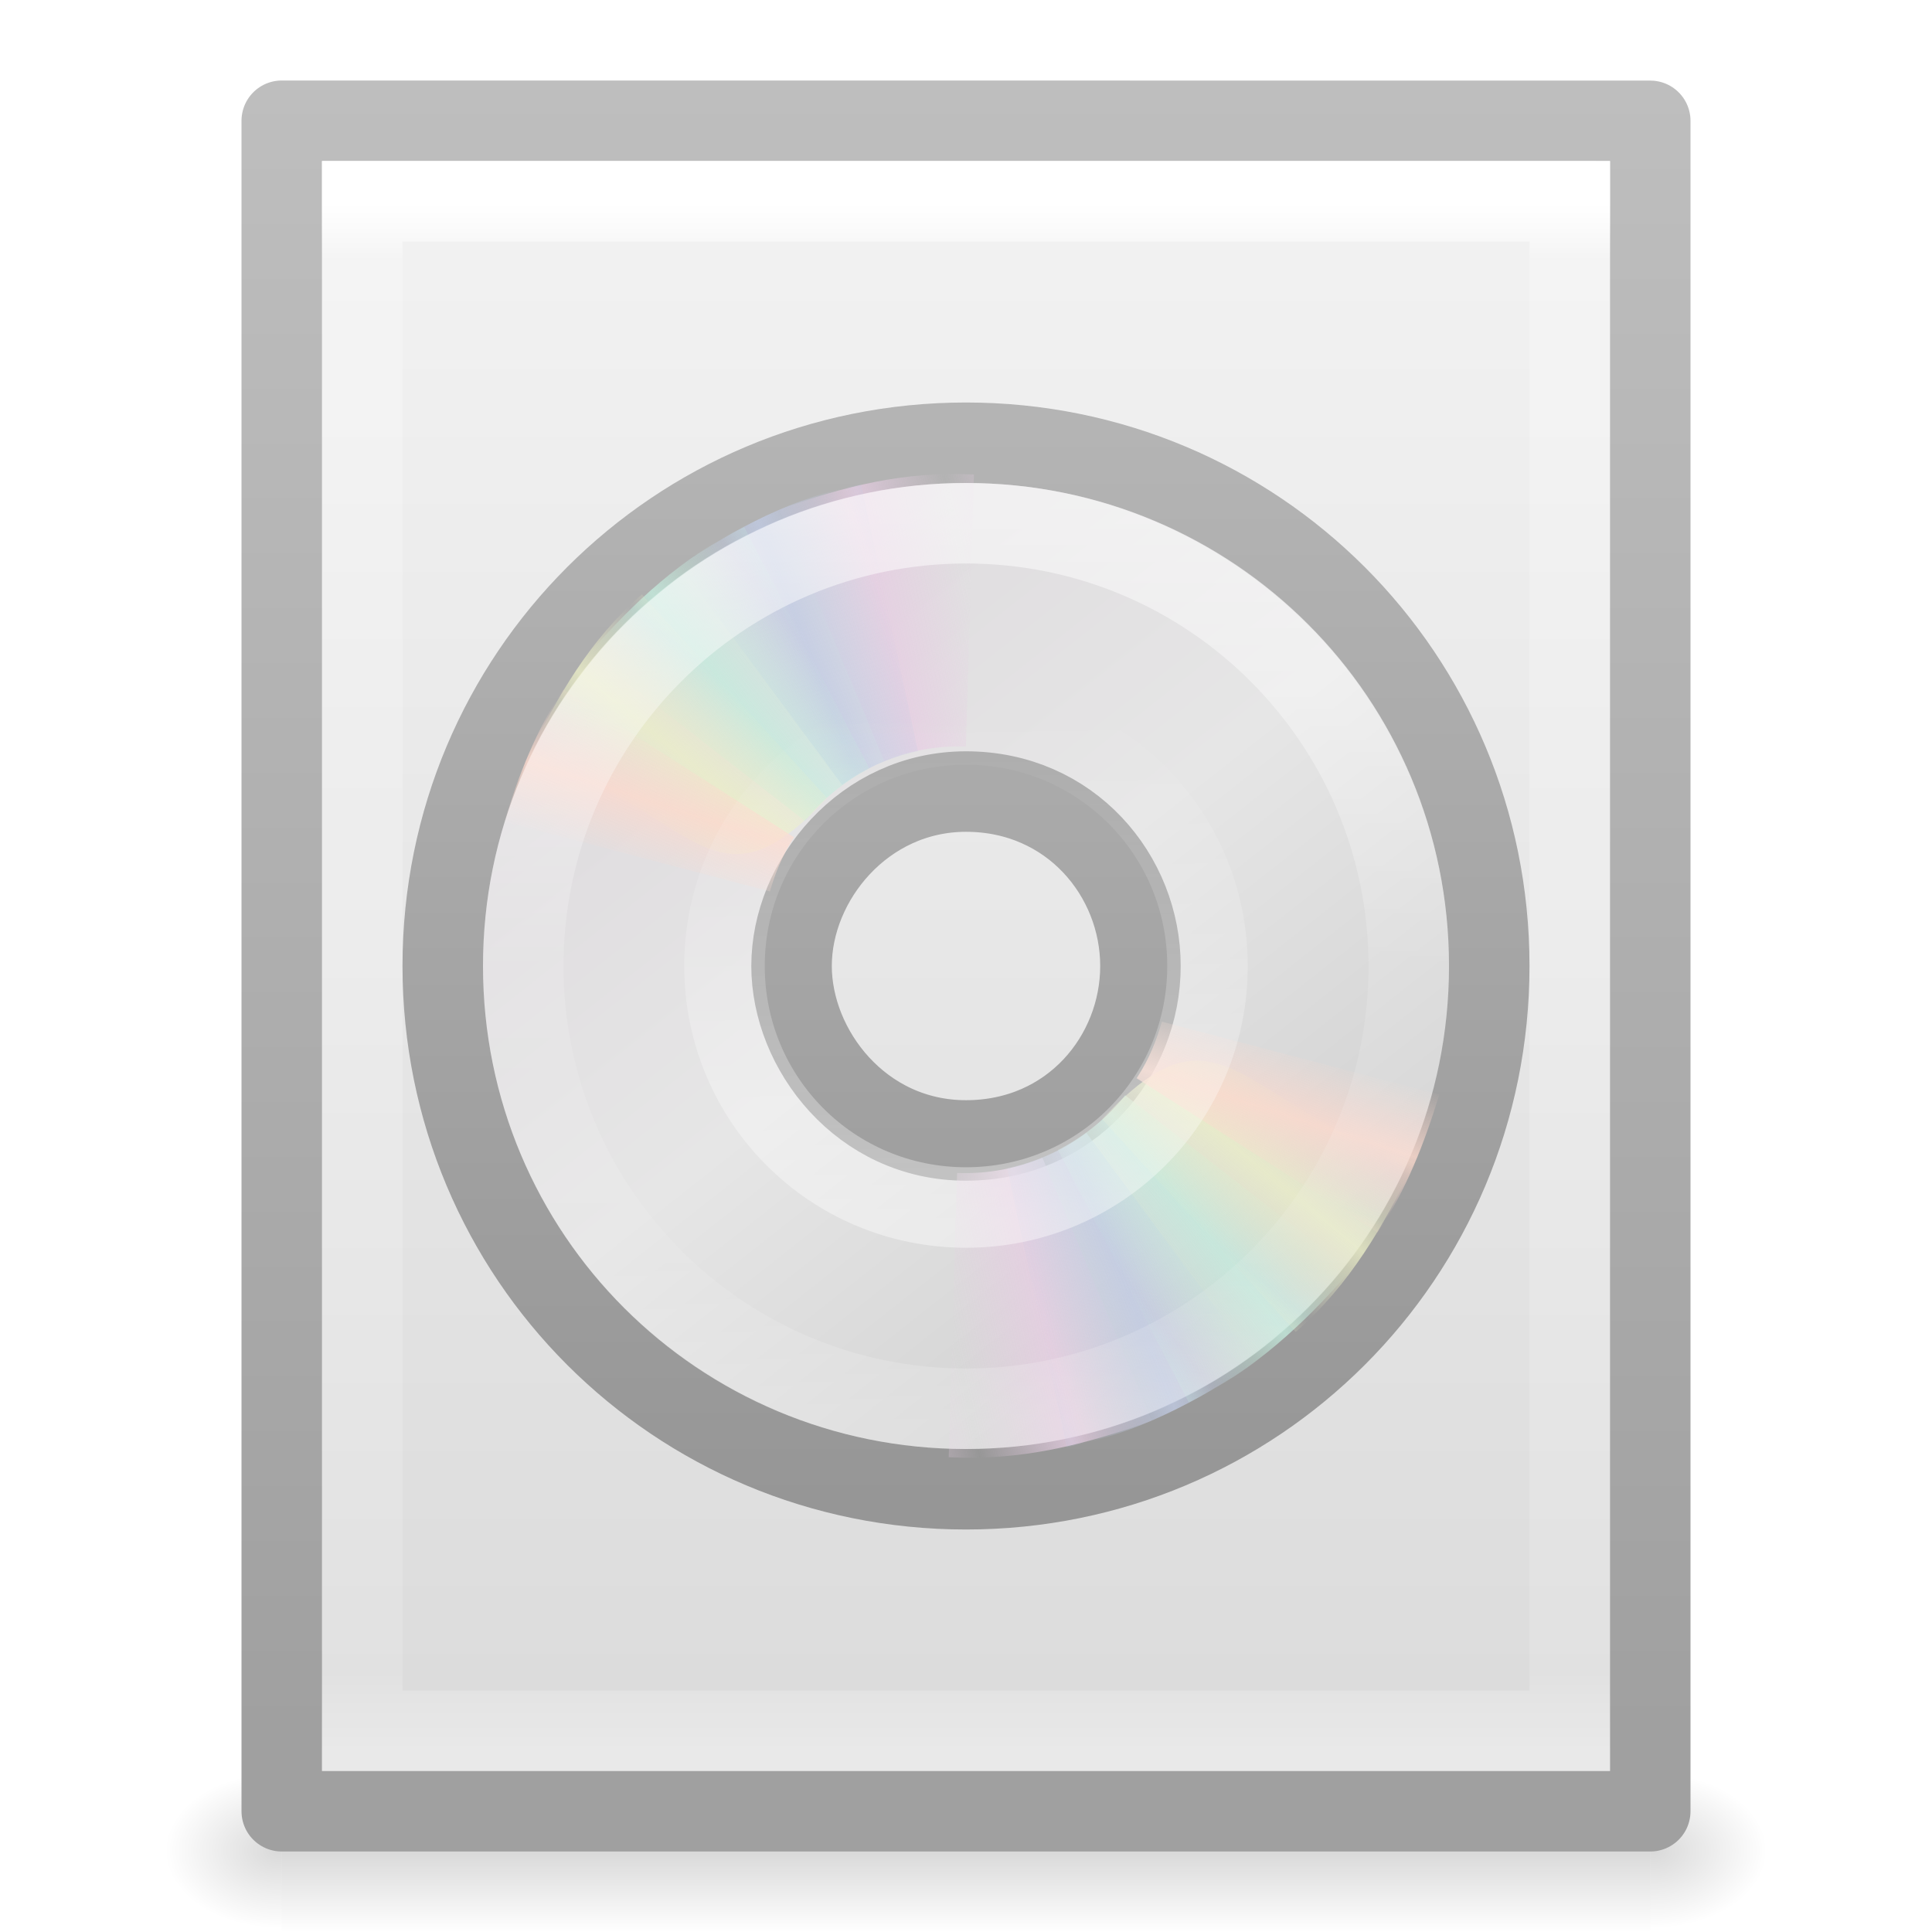
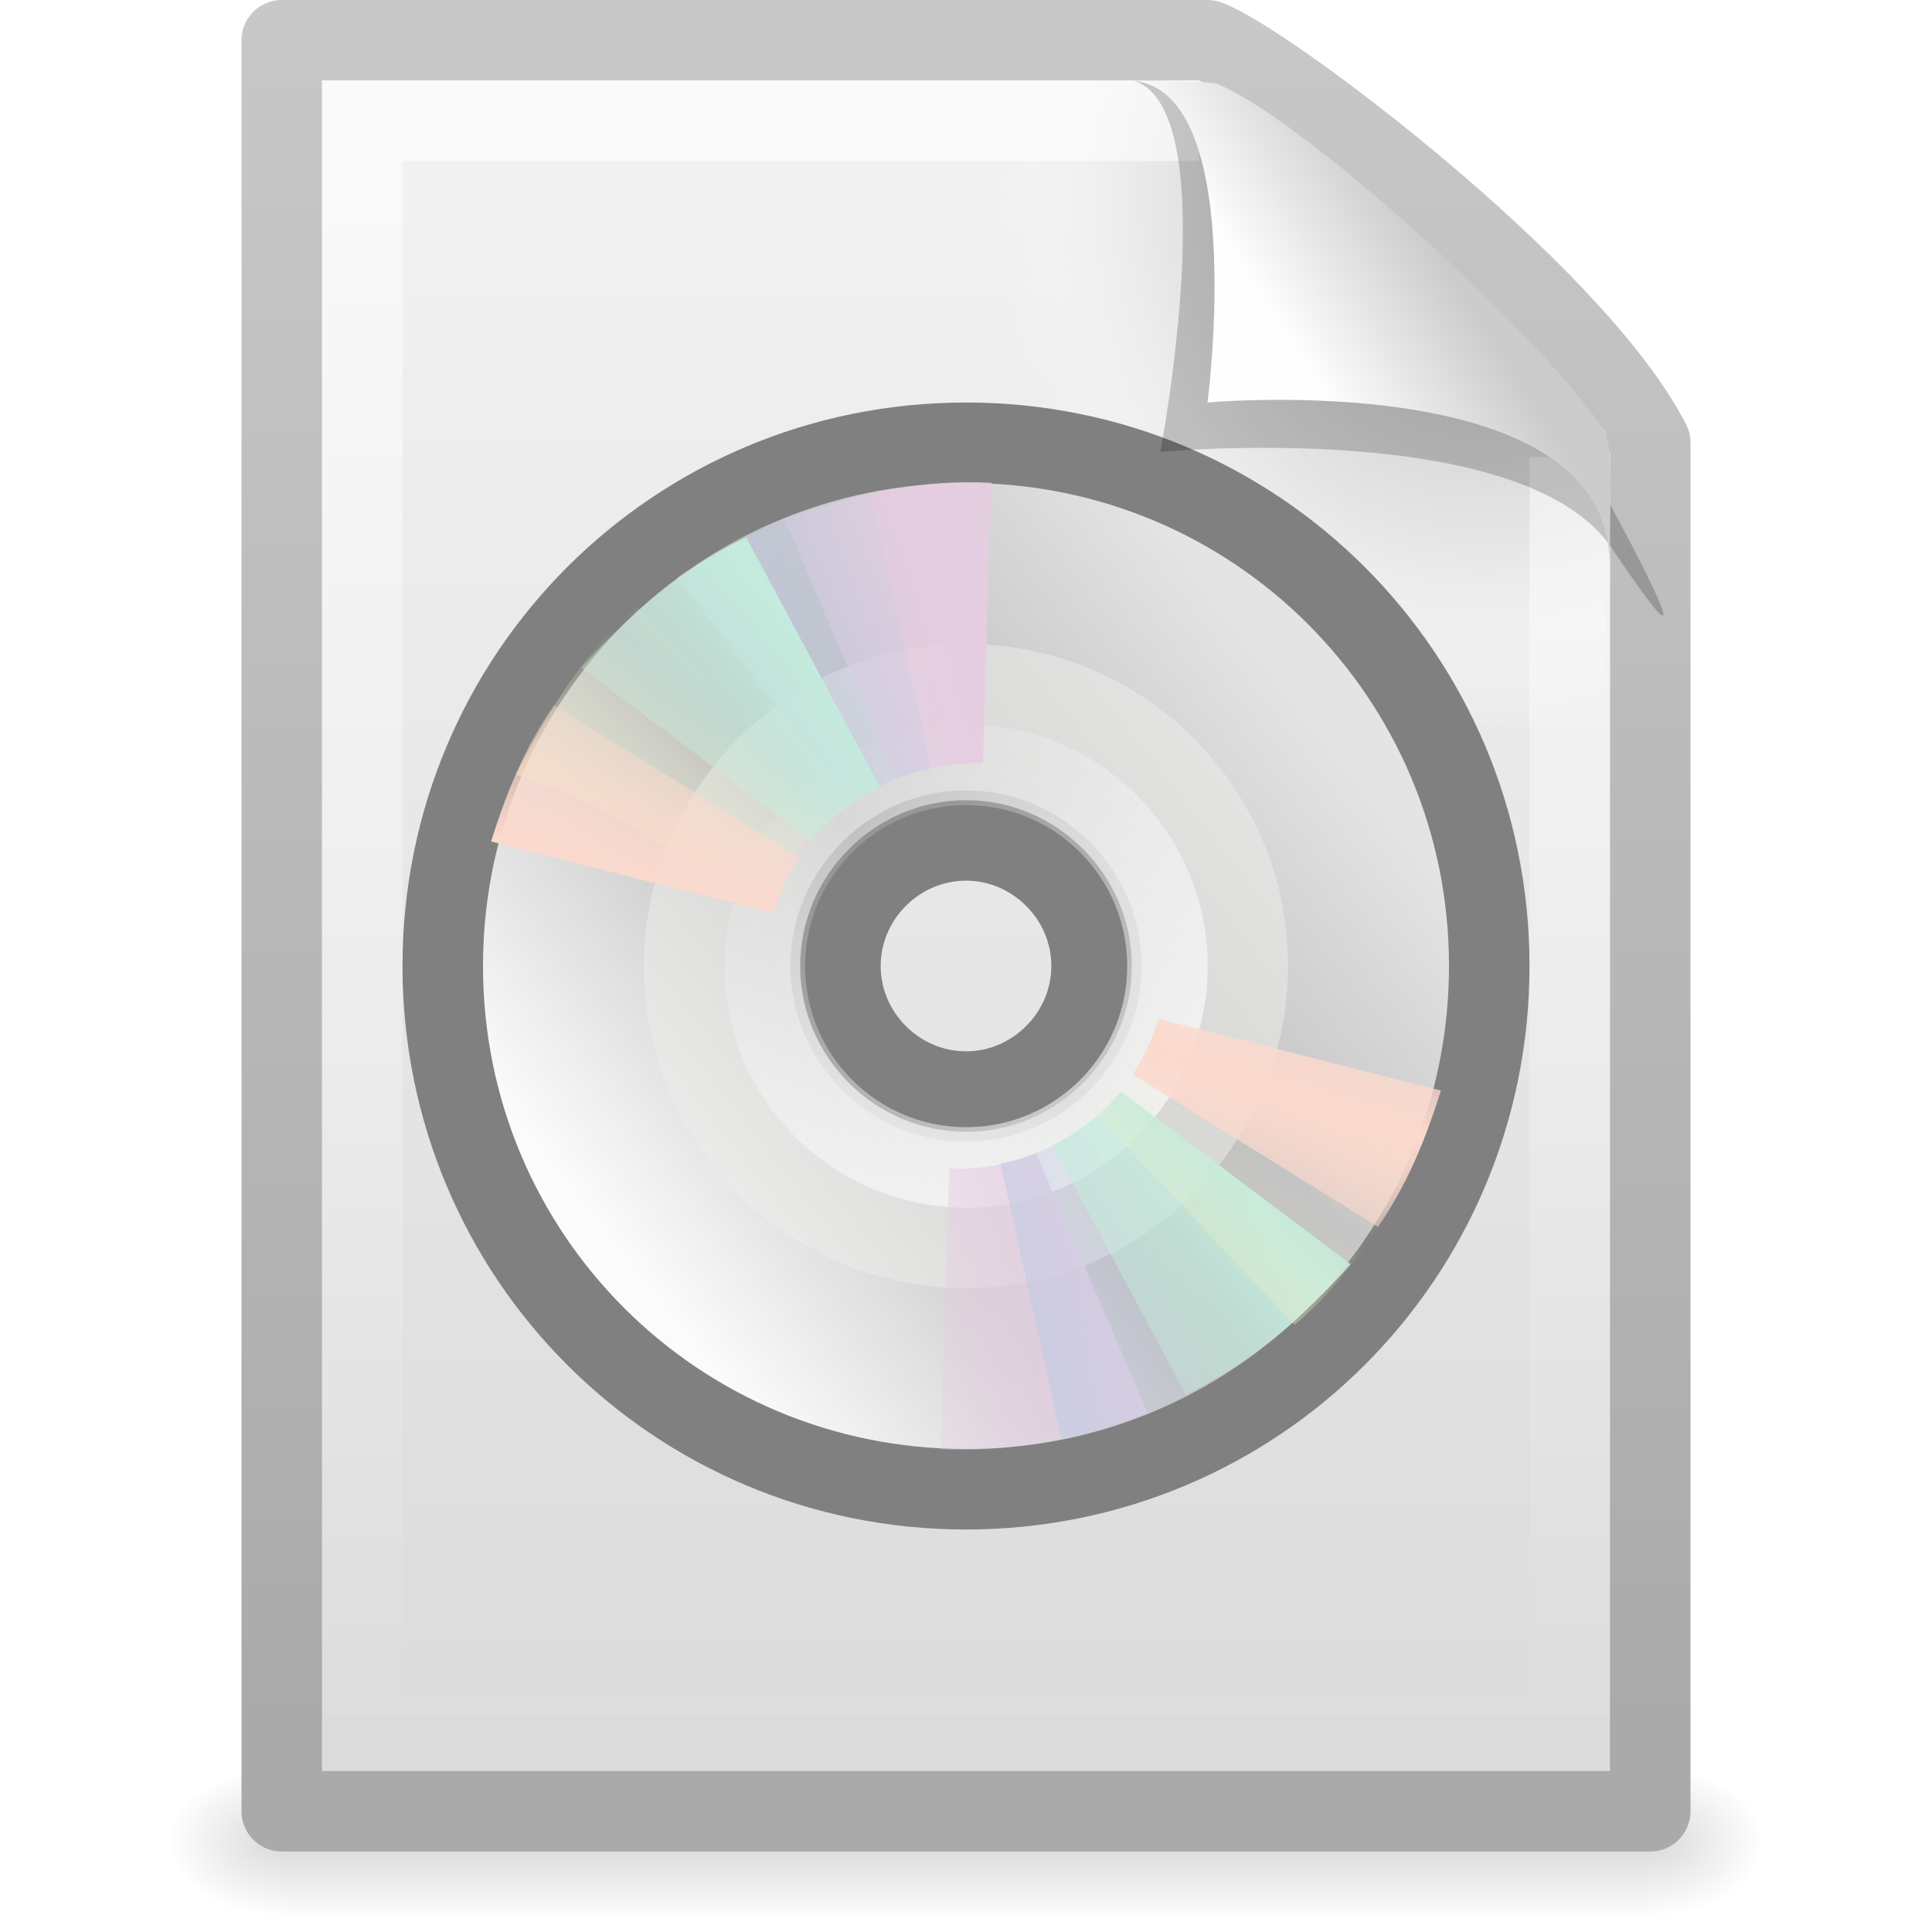
- <svg xmlns="http://www.w3.org/2000/svg" xmlns:xlink="http://www.w3.org/1999/xlink" version="1.1" width="24" height="24" id="svg3828">
-   <defs id="defs3830">
-     <linearGradient x1="24" y1="5.564" x2="24" y2="43" id="linearGradient3119" xlink:href="#linearGradient3977" gradientUnits="userSpaceOnUse" gradientTransform="matrix(0.4054051,0,0,0.5135135,2.269687,7.675681)" />
-     <linearGradient id="linearGradient3977">
-       <stop id="stop3979" style="stop-color:#ffffff;stop-opacity:1" offset="0" />
-       <stop id="stop3981" style="stop-color:#ffffff;stop-opacity:0.235" offset="0.036" />
-       <stop id="stop3983" style="stop-color:#ffffff;stop-opacity:0.157" offset="0.951" />
-       <stop id="stop3985" style="stop-color:#ffffff;stop-opacity:0.392" offset="1" />
+ <svg xmlns="http://www.w3.org/2000/svg" xmlns:xlink="http://www.w3.org/1999/xlink" version="1" width="24" height="24">
+   <defs>
+     <linearGradient id="a">
+       <stop offset="0" stop-opacity="0" />
+       <stop offset=".5" />
+       <stop offset="1" stop-opacity="0" />
    </linearGradient>
-     <linearGradient x1="25.132" y1="0.985" x2="25.132" y2="47.013" id="linearGradient3122" xlink:href="#linearGradient3600-4" gradientUnits="userSpaceOnUse" gradientTransform="matrix(0.4857154,0,0,0.4562967,0.3428289,8.348862)" />
-     <linearGradient id="linearGradient3600-4">
-       <stop id="stop3602-7" style="stop-color:#f4f4f4;stop-opacity:1" offset="0" />
-       <stop id="stop3604-6" style="stop-color:#dbdbdb;stop-opacity:1" offset="1" />
+     <linearGradient x1="302.857" y1="366.648" x2="302.857" y2="609.505" id="p" xlink:href="#a" gradientUnits="userSpaceOnUse" gradientTransform="matrix(.035 0 0 .008 -.725 18.981)" />
+     <radialGradient cx="605.714" cy="486.648" r="117.143" fx="605.714" fy="486.648" id="q" xlink:href="#b" gradientUnits="userSpaceOnUse" gradientTransform="matrix(-.012 0 0 .008 10.761 18.981)" />
+     <linearGradient id="b">
+       <stop offset="0" />
+       <stop offset="1" stop-opacity="0" />
    </linearGradient>
-     <linearGradient x1="-51.786" y1="50.786" x2="-51.786" y2="2.906" id="linearGradient3124" xlink:href="#linearGradient3104-5" gradientUnits="userSpaceOnUse" gradientTransform="matrix(0.3922136,0,0,0.4270257,29.1993,7.840329)" />
-     <linearGradient id="linearGradient3104-5">
-       <stop id="stop3106-6" style="stop-color:#a0a0a0;stop-opacity:1" offset="0" />
-       <stop id="stop3108-9" style="stop-color:#bebebe;stop-opacity:1" offset="1" />
+     <radialGradient cx="605.714" cy="486.648" r="117.143" fx="605.714" fy="486.648" id="r" xlink:href="#b" gradientUnits="userSpaceOnUse" gradientTransform="matrix(.012 0 0 .008 13.239 18.981)" />
+     <linearGradient id="c">
+       <stop offset="0" stop-color="#aaa" />
+       <stop offset="1" stop-color="#c8c8c8" />
    </linearGradient>
-     <radialGradient cx="605.714" cy="486.648" r="117.143" fx="605.714" fy="486.648" id="radialGradient3045" xlink:href="#linearGradient5060" gradientUnits="userSpaceOnUse" gradientTransform="matrix(0.01204859,0,0,0.0082353,13.23879,26.98056)" />
-     <linearGradient id="linearGradient5060">
-       <stop id="stop5062" style="stop-color:#000000;stop-opacity:1" offset="0" />
-       <stop id="stop5064" style="stop-color:#000000;stop-opacity:0" offset="1" />
+     <linearGradient x1="-51.786" y1="50.786" x2="-51.786" y2="2.906" id="t" xlink:href="#c" gradientUnits="userSpaceOnUse" gradientTransform="matrix(.392 0 0 .447 29.199 -1.239)" />
+     <linearGradient id="d">
+       <stop offset="0" stop-color="#f4f4f4" />
+       <stop offset="1" stop-color="#dbdbdb" />
    </linearGradient>
-     <radialGradient cx="605.714" cy="486.648" r="117.143" fx="605.714" fy="486.648" id="radialGradient3048" xlink:href="#linearGradient5060" gradientUnits="userSpaceOnUse" gradientTransform="matrix(-0.01204859,0,0,0.0082353,10.76121,26.98056)" />
-     <linearGradient id="linearGradient5048">
-       <stop id="stop5050" style="stop-color:#000000;stop-opacity:0" offset="0" />
-       <stop id="stop5056" style="stop-color:#000000;stop-opacity:1" offset="0.5" />
-       <stop id="stop5052" style="stop-color:#000000;stop-opacity:0" offset="1" />
+     <linearGradient x1="25.132" y1=".985" x2="25.132" y2="47.013" id="s" xlink:href="#d" gradientUnits="userSpaceOnUse" gradientTransform="matrix(.486 0 0 .478 .343 -.706)" />
+     <radialGradient cx="102" cy="112.305" r="139.559" id="e" gradientUnits="userSpaceOnUse">
+       <stop offset="0" stop-color="#b7b8b9" />
+       <stop offset=".189" stop-color="#ececec" />
+       <stop offset=".257" stop-color="#fafafa" stop-opacity="0" />
+       <stop offset=".301" stop-color="#fff" stop-opacity="0" />
+       <stop offset=".531" stop-color="#fafafa" stop-opacity="0" />
+       <stop offset=".845" stop-color="#ebecec" stop-opacity="0" />
+       <stop offset="1" stop-color="#e1e2e3" stop-opacity="0" />
+     </radialGradient>
+     <radialGradient cx="102" cy="112.305" r="139.559" id="u" xlink:href="#e" gradientUnits="userSpaceOnUse" gradientTransform="matrix(.17 0 0 -.191 1.106 23.717)" />
+     <linearGradient id="f">
+       <stop offset="0" stop-color="#fff" />
+       <stop offset="1" stop-color="#fff" stop-opacity="0" />
    </linearGradient>
-     <linearGradient x1="302.857" y1="366.648" x2="302.857" y2="609.505" id="linearGradient3826" xlink:href="#linearGradient5048" gradientUnits="userSpaceOnUse" gradientTransform="matrix(0.0352071,0,0,0.0082353,-0.724852,26.98055)" />
-     <linearGradient id="linearGradient3772">
-       <stop id="stop3774" style="stop-color:#b4b4b4;stop-opacity:1" offset="0" />
-       <stop id="stop3776" style="stop-color:#969696;stop-opacity:1" offset="1" />
+     <linearGradient x1="24" y1="2" x2="24" y2="46.017" id="v" xlink:href="#f" gradientUnits="userSpaceOnUse" gradientTransform="matrix(.455 0 0 .465 1.091 .337)" />
+     <linearGradient x1="14.997" y1="11.188" x2="32.511" y2="34.307" id="g" gradientUnits="userSpaceOnUse">
+       <stop offset="0" stop-color="#ebebeb" />
+       <stop offset=".5" stop-color="#fff" />
+       <stop offset="1" stop-color="#ebebeb" />
    </linearGradient>
-     <linearGradient x1="12.274" y1="32.416" x2="35.391" y2="14.203" id="linearGradient3263" gradientUnits="userSpaceOnUse">
-       <stop id="stop3265" style="stop-color:#dedbde;stop-opacity:1" offset="0" />
-       <stop id="stop3267" style="stop-color:#e6e6e6;stop-opacity:1" offset="0.5" />
-       <stop id="stop3269" style="stop-color:#d2d2d2;stop-opacity:1" offset="1" />
+     <linearGradient x1="14.997" y1="11.188" x2="32.511" y2="34.307" id="w" xlink:href="#g" gradientUnits="userSpaceOnUse" gradientTransform="matrix(.347 0 0 .347 3.678 3.995)" />
+     <linearGradient x1="12.274" y1="32.416" x2="35.391" y2="14.203" id="h" gradientUnits="userSpaceOnUse">
+       <stop offset="0" stop-color="#fbfbfb" />
+       <stop offset=".5" stop-color="#b6b6b6" />
+       <stop offset="1" stop-color="#e4e4e4" />
    </linearGradient>
-     <linearGradient x1="10.609" y1="17.886" x2="9.73" y2="20.613" id="linearGradient3320" xlink:href="#linearGradient3519" gradientUnits="userSpaceOnUse" spreadMethod="reflect" />
-     <linearGradient x1="12.372" y1="16.188" x2="14.609" y2="13.462" id="linearGradient3318" xlink:href="#linearGradient3511" gradientUnits="userSpaceOnUse" spreadMethod="reflect" />
-     <linearGradient x1="14.085" y1="13.046" x2="16.994" y2="10.732" id="linearGradient3316" xlink:href="#linearGradient3503" gradientUnits="userSpaceOnUse" spreadMethod="reflect" />
-     <linearGradient x1="17.495" y1="11.2" x2="21.047" y2="9.796" id="linearGradient3314" xlink:href="#linearGradient3495" gradientUnits="userSpaceOnUse" spreadMethod="reflect" />
-     <linearGradient x1="20.58" y1="10.775" x2="24.274" y2="9.862" id="linearGradient3312" xlink:href="#linearGradient3487" gradientUnits="userSpaceOnUse" spreadMethod="reflect" />
-     <linearGradient id="linearGradient3519">
-       <stop id="stop3521" style="stop-color:#fcd9cd;stop-opacity:1" offset="0" />
-       <stop id="stop3523" style="stop-color:#fcd9cd;stop-opacity:0" offset="1" />
+     <linearGradient x1="12.274" y1="32.416" x2="35.391" y2="14.203" id="x" xlink:href="#h" gradientUnits="userSpaceOnUse" gradientTransform="matrix(.371 0 0 .371 3.086 3.42)" />
+     <linearGradient id="i">
+       <stop offset="0" stop-color="#fff" />
+       <stop offset="1" stop-color="#fff" stop-opacity="0" />
    </linearGradient>
-     <linearGradient x1="10.609" y1="17.886" x2="9.73" y2="20.613" id="linearGradient3309" xlink:href="#linearGradient3519" gradientUnits="userSpaceOnUse" spreadMethod="reflect" />
-     <linearGradient id="linearGradient3511">
-       <stop id="stop3513" style="stop-color:#ebeec7;stop-opacity:1" offset="0" />
-       <stop id="stop3515" style="stop-color:#ebeec7;stop-opacity:0" offset="1" />
+     <linearGradient x1="28.703" y1="31.495" x2="17.743" y2="18.367" id="y" xlink:href="#i" gradientUnits="userSpaceOnUse" />
+     <linearGradient id="j">
+       <stop offset="0" stop-color="#fefefe" />
+       <stop offset="1" stop-color="#cbcbcb" />
    </linearGradient>
-     <linearGradient x1="12.372" y1="16.188" x2="14.609" y2="13.462" id="linearGradient3307" xlink:href="#linearGradient3511" gradientUnits="userSpaceOnUse" spreadMethod="reflect" />
-     <linearGradient id="linearGradient3503">
-       <stop id="stop3505" style="stop-color:#c4ebdd;stop-opacity:1" offset="0" />
-       <stop id="stop3507" style="stop-color:#c4ebdd;stop-opacity:0" offset="1" />
+     <linearGradient x1="32.892" y1="8.059" x2="36.358" y2="5.457" id="z" xlink:href="#j" gradientUnits="userSpaceOnUse" gradientTransform="matrix(.478 0 0 .552 .372 -.076)" />
+     <linearGradient x1="20.58" y1="10.775" x2="24.274" y2="9.862" id="A" xlink:href="#k" gradientUnits="userSpaceOnUse" spreadMethod="reflect" />
+     <linearGradient id="k">
+       <stop offset="0" stop-color="#e6cde2" />
+       <stop offset="1" stop-color="#e6cde2" stop-opacity="0" />
    </linearGradient>
-     <linearGradient x1="14.085" y1="13.046" x2="16.994" y2="10.732" id="linearGradient3305" xlink:href="#linearGradient3503" gradientUnits="userSpaceOnUse" spreadMethod="reflect" />
-     <linearGradient id="linearGradient3495">
-       <stop id="stop3497" style="stop-color:#c1cbe4;stop-opacity:1" offset="0" />
-       <stop id="stop3499" style="stop-color:#c1cbe4;stop-opacity:0" offset="1" />
+     <linearGradient x1="17.495" y1="11.2" x2="21.047" y2="9.796" id="B" xlink:href="#l" gradientUnits="userSpaceOnUse" spreadMethod="reflect" />
+     <linearGradient id="l">
+       <stop offset="0" stop-color="#c1cbe4" />
+       <stop offset="1" stop-color="#c1cbe4" stop-opacity="0" />
    </linearGradient>
-     <linearGradient x1="17.495" y1="11.2" x2="21.047" y2="9.796" id="linearGradient3303" xlink:href="#linearGradient3495" gradientUnits="userSpaceOnUse" spreadMethod="reflect" />
-     <linearGradient id="linearGradient3487">
-       <stop id="stop3489" style="stop-color:#e6cde2;stop-opacity:1" offset="0" />
-       <stop id="stop3491" style="stop-color:#e6cde2;stop-opacity:0" offset="1" />
+     <linearGradient x1="14.085" y1="13.046" x2="16.994" y2="10.732" id="C" xlink:href="#m" gradientUnits="userSpaceOnUse" spreadMethod="reflect" />
+     <linearGradient id="m">
+       <stop offset="0" stop-color="#c4ebdd" />
+       <stop offset="1" stop-color="#c4ebdd" stop-opacity="0" />
    </linearGradient>
-     <linearGradient x1="20.58" y1="10.775" x2="24.274" y2="9.862" id="linearGradient3301" xlink:href="#linearGradient3487" gradientUnits="userSpaceOnUse" spreadMethod="reflect" />
-     <linearGradient id="linearGradient6036">
-       <stop id="stop6038" style="stop-color:#ffffff;stop-opacity:1" offset="0" />
-       <stop id="stop6040" style="stop-color:#ffffff;stop-opacity:0" offset="1" />
+     <linearGradient x1="12.372" y1="16.188" x2="14.609" y2="13.462" id="D" xlink:href="#n" gradientUnits="userSpaceOnUse" spreadMethod="reflect" />
+     <linearGradient id="n">
+       <stop offset="0" stop-color="#ebeec7" />
+       <stop offset="1" stop-color="#ebeec7" stop-opacity="0" />
    </linearGradient>
-     <linearGradient id="linearGradient4011">
-       <stop id="stop4013" style="stop-color:#ffffff;stop-opacity:1" offset="0" />
-       <stop id="stop4015" style="stop-color:#ffffff;stop-opacity:0.235" offset="0.508" />
-       <stop id="stop4017" style="stop-color:#ffffff;stop-opacity:0.157" offset="0.835" />
-       <stop id="stop4019" style="stop-color:#ffffff;stop-opacity:0.392" offset="1" />
+     <linearGradient id="o">
+       <stop offset="0" stop-color="#fcd9cd" />
+       <stop offset="1" stop-color="#fcd9cd" stop-opacity="0" />
    </linearGradient>
-     <linearGradient x1="71.204" y1="6.238" x2="71.204" y2="44.341" id="linearGradient3138" xlink:href="#linearGradient4011" gradientUnits="userSpaceOnUse" gradientTransform="matrix(0.2972973,0,0,0.2972973,-9.326179,4.461361)" />
-     <linearGradient x1="18.776" y1="4.038" x2="18.203" y2="45.962" id="linearGradient3141" xlink:href="#linearGradient6036" gradientUnits="userSpaceOnUse" gradientTransform="matrix(0.1515333,0,0,-0.1515332,8.310619,15.78833)" />
-     <linearGradient x1="12.274" y1="32.416" x2="35.391" y2="14.203" id="linearGradient3156" xlink:href="#linearGradient3263" gradientUnits="userSpaceOnUse" gradientTransform="matrix(0,0.3714331,-0.3714331,0,20.58011,3.085603)" />
-     <linearGradient x1="-21.916" y1="3" x2="-21.916" y2="45.033" id="linearGradient3158" xlink:href="#linearGradient3772" gradientUnits="userSpaceOnUse" gradientTransform="matrix(0.3170742,0,0,0.3170742,20.32797,4.390218)" />
+     <linearGradient x1="20.58" y1="10.775" x2="24.274" y2="9.862" id="F" xlink:href="#k" gradientUnits="userSpaceOnUse" spreadMethod="reflect" />
+     <linearGradient x1="17.495" y1="11.2" x2="21.047" y2="9.796" id="G" xlink:href="#l" gradientUnits="userSpaceOnUse" spreadMethod="reflect" />
+     <linearGradient x1="14.085" y1="13.046" x2="16.994" y2="10.732" id="H" xlink:href="#m" gradientUnits="userSpaceOnUse" spreadMethod="reflect" />
+     <linearGradient x1="12.372" y1="16.188" x2="14.609" y2="13.462" id="I" xlink:href="#n" gradientUnits="userSpaceOnUse" spreadMethod="reflect" />
+     <linearGradient x1="10.609" y1="17.886" x2="9.73" y2="20.613" id="J" xlink:href="#o" gradientUnits="userSpaceOnUse" spreadMethod="reflect" />
+     <linearGradient x1="10.609" y1="17.886" x2="9.73" y2="20.613" id="E" xlink:href="#o" gradientUnits="userSpaceOnUse" spreadMethod="reflect" />
  </defs>
-   <g transform="translate(0,-8)" id="layer1">
-     <rect width="17" height="2" x="3.5" y="30" id="rect2879" style="opacity:0.15;fill:url(#linearGradient3826);fill-opacity:1;fill-rule:nonzero;stroke:none;stroke-width:1;marker:none;visibility:visible;display:inline;overflow:visible" />
-     <path d="m 3.5,30 c 0,0 0,2 0,2 C 2.88,32.004 2,31.552 2,31 2,30.448 2.692,30 3.5,30 z" id="path2881" style="opacity:0.15;fill:url(#radialGradient3048);fill-opacity:1;fill-rule:nonzero;stroke:none;stroke-width:1;marker:none;visibility:visible;display:inline;overflow:visible" />
-     <path d="m 20.5,30 c 0,0 0,2 0,2 0.62,0.004 1.5,-0.448 1.5,-1 0,-0.552 -0.692,-1 -1.5,-1 z" id="path2883" style="opacity:0.15;fill:url(#radialGradient3045);fill-opacity:1;fill-rule:nonzero;stroke:none;stroke-width:1;marker:none;visibility:visible;display:inline;overflow:visible" />
-     <path d="m 3.5,9.5 c 3.896,0 17,0.001 17,0.001 l 2.1e-5,20.999 c 0,0 -11.333,0 -17,0 0,-7 0,-14 0,-21 z" id="path4160-3" style="fill:url(#linearGradient3122);fill-opacity:1;stroke:url(#linearGradient3124);stroke-width:1;stroke-linecap:butt;stroke-linejoin:round;stroke-miterlimit:4;stroke-opacity:1;stroke-dasharray:none;stroke-dashoffset:0;display:inline" />
-     <path d="m 19.5,29.5 -15,0 0,-19 L 19.5,10.5 z" id="rect6741-1" style="fill:none;stroke:url(#linearGradient3119);stroke-width:1;stroke-linecap:round;stroke-linejoin:miter;stroke-miterlimit:4;stroke-opacity:1;stroke-dasharray:none;stroke-dashoffset:0" />
+   <g>
+     <rect width="17" height="2" x="3.5" y="22" opacity=".15" fill="url(#p)" overflow="visible" />
+     <path d="M3.5 22v2c-.62.004-1.5-.448-1.5-1s.692-1 1.5-1z" opacity=".15" fill="url(#q)" overflow="visible" />
+     <path d="M20.5 22v2c.62.004 1.5-.448 1.5-1s-.692-1-1.5-1z" opacity=".15" fill="url(#r)" overflow="visible" />
+     <path d="M3.5.5h11.5c.683.237 4.541 3.128 5.5 5v17h-17v-22z" fill="url(#s)" stroke="url(#t)" stroke-linejoin="round" />
+     <path d="M4.17 22c-.094 0-.17-.086-.17-.191v-20.598c0-.105.076-.191.17-.191 3.521.053 7.424-.079 10.941.013l4.839 4.327.05 16.448c0 .105-.076.191-.17.191h-15.66z" fill="url(#u)" />
+     <path d="M19.5 5.677v15.823h-15v-20h10.394" opacity=".6" stroke="url(#v)" fill="none" />
+     <path d="M11.997 5.936c-3.363 0-6.067 2.704-6.067 6.067s2.704 6.067 6.067 6.067 6.067-2.704 6.067-6.067-2.704-6.067-6.067-6.067zm0 7.522c-.797 0-1.456-.659-1.456-1.456 0-.797.659-1.456 1.456-1.456.797 0 1.456.659 1.456 1.456 0 .797-.659 1.456-1.456 1.456z" fill="url(#w)" />
+     <path d="M12 5.5c-3.603 0-6.5 2.897-6.5 6.5s2.897 6.5 6.5 6.5 6.5-2.897 6.5-6.5-2.897-6.5-6.5-6.5zm0 8.06c-.854 0-1.56-.706-1.56-1.56 0-.854.706-1.56 1.56-1.56.854 0 1.56.706 1.56 1.56 0 .854-.706 1.56-1.56 1.56z" fill="url(#x)" stroke="#808080" />
+     <path d="M12 8c-2.234 0-4 1.818-4 4 0 2.234 1.818 4 4 4 2.234 0 4-1.818 4-4 0-2.234-1.818-4-4-4zm0 6.182c-1.195 0-2.182-.987-2.182-2.182 0-1.195.987-2.182 2.182-2.182 1.195 0 2.182.987 2.182 2.182 0 1.195-.987 2.182-2.182 2.182z" opacity=".511" fill="#eeeeec" />
+     <path d="M30.406 24.931a6.099 6.099 0 1 1-12.198 0 6.099 6.099 0 1 1 12.198 0z" transform="matrix(.41 0 0 .41 2.036 1.78)" opacity=".672" stroke="url(#y)" stroke-width="2.44" overflow="visible" fill="none" />
+     <path d="M14.075 1c1.156.329.339 4.614.339 4.614s4.515-.428 5.608 1.195c1.489 2.212-.068-.635-.173-.822-.756-1.34-3.866-4.547-5.045-4.941-.088-.029-.284-.046-.728-.046z" opacity=".2" fill-rule="evenodd" />
+     <path d="M14 1c1.526 0 1 4 1 4s4.992-.453 4.992 2c0-.598.056-1.478-.064-1.656-.839-1.243-3.744-3.862-4.798-4.298-.086-.036-.686-.046-1.13-.046z" fill="url(#z)" fill-rule="evenodd" />
+     <g>
+       <path d="M9.744 6.448l1.383 3.222c.325-.129.679-.198 1.053-.189l.029.001.109-3.486c-.911-.045-1.724.153-2.573.452z" fill="url(#A)" />
+       <path d="M8.421 7.174l2.147 2.807c.283-.201.609-.35.973-.427l.028-.006-.753-3.418c-.895.168-1.648.557-2.396 1.044z" fill="url(#B)" />
+       <path d="M7.222 8.296l2.854 2.146c.22-.265.495-.491.826-.657l.026-.013-1.657-3.095c-.819.387-1.456.96-2.049 1.618z" fill="url(#C)" />
+       <path d="M6.411 9.624c2.222.673 2.432 2.109 3.958.526l-2.45-2.608c-.688.579-1.111 1.298-1.508 2.082z" fill="url(#D)" />
+       <path d="M6.882 8.76c-.366.525-.591 1.091-.782 1.693l3.512.892c.067-.229.16-.454.3-.665l.019-.028-3.05-1.892z" fill="url(#E)" />
+     </g>
+     <g>
+       <path d="M14.256 17.552l-1.383-3.222c-.325.129-.679.198-1.053.189l-.029-.001-.109 3.486c.911.045 1.724-.153 2.573-.452z" fill="url(#F)" />
+       <path d="M15.579 16.826l-2.147-2.807c-.283.201-.609.35-.973.427l-.028.006.753 3.418c.895-.168 1.648-.557 2.396-1.044z" fill="url(#G)" />
+       <path d="M16.778 15.704l-2.854-2.146c-.22.265-.495.491-.826.657l-.026.013 1.657 3.095c.819-.387 1.456-.96 2.049-1.618z" fill="url(#H)" />
+       <path d="M17.589 14.376c-2.222-.673-2.432-2.109-3.958-.526l2.45 2.608c.688-.579 1.111-1.298 1.508-2.082z" fill="url(#I)" />
+       <path d="M17.118 15.24c.366-.525.591-1.091.782-1.693l-3.512-.892c-.067.229-.16.454-.3.665l-.019.028 3.05 1.892z" fill="url(#J)" />
+     </g>
  </g>
-   <path d="m 18.5,12 c 0,-3.603 -2.897,-6.5 -6.5,-6.5 -3.603,0 -6.5,2.897 -6.5,6.5 -7e-7,3.603 2.897,6.5 6.5,6.5 3.603,-1e-6 6.5,-2.897 6.5,-6.5 z m -4.333,0 c 0,1.121 -0.861,2.167 -2.167,2.167 -1.305,0 -2.167,-1.132 -2.167,-2.167 0,-1.063 0.897,-2.167 2.167,-2.167 1.299,0 2.167,1.045 2.167,2.167 z" id="path2781" style="fill:url(#linearGradient3156);fill-rule:nonzero;stroke:url(#linearGradient3158);stroke-width:1;stroke-miterlimit:4;stroke-opacity:1" />
-   <g transform="matrix(0.2909753,0,0,0.2909753,4.918009,4.726938)" id="g3527">
-     <path d="M 15.857,5.731 20.625,16.344 C 21.66,15.885 22.795,15.625 24,15.625 c 0.032,0 0.062,-3.6e-4 0.094,0 L 24.108,4.005 c -2.942,-0.071 -5.543,0.657 -8.251,1.726 l 10e-7,0 z" transform="matrix(0.9996011,0.02824295,-0.02824295,0.9996011,0.6924114,-0.6708346)" id="path3296" style="opacity:0.8;fill:url(#linearGradient3312);fill-opacity:1;fill-rule:nonzero;stroke:none" />
-     <path d="m 12.121,7.906 6.931,9.36 c 0.913,-0.67 1.966,-1.167 3.143,-1.425 0.031,-0.007 0.06,-0.014 0.092,-0.02 L 19.857,4.426 c -2.889,0.561 -5.32,1.856 -7.736,3.48 l 0,0 z" id="path3308" style="opacity:0.8;fill:url(#linearGradient3314);fill-opacity:1;fill-rule:nonzero;stroke:none" />
-     <path d="m 8.252,11.647 9.214,7.156 c 0.709,-0.883 1.597,-1.636 2.667,-2.19 0.028,-0.015 0.055,-0.029 0.083,-0.043 L 14.866,6.251 C 12.221,7.541 10.166,9.452 8.252,11.647 z" id="path3310" style="opacity:0.8;fill:url(#linearGradient3316);fill-opacity:1;fill-rule:nonzero;stroke:none" />
-     <path d="m 5.633,16.074 c 7.175,2.242 7.85,7.031 12.777,1.754 L 10.5,9.132 C 8.279,11.063 6.913,13.459 5.633,16.074 z" id="path3312" style="opacity:0.8;fill:url(#linearGradient3318);fill-opacity:1;fill-rule:nonzero;stroke:none" />
-     <path d="M 7.155,13.193 C 5.972,14.945 5.248,16.83 4.63,18.837 L 15.969,21.812 C 16.184,21.049 16.487,20.298 16.938,19.594 16.955,19.567 16.982,19.527 17,19.5 L 7.155,13.193 z" id="path3314" style="opacity:0.8;fill:url(#linearGradient3320);fill-opacity:1;fill-rule:nonzero;stroke:none" />
-   </g>
-   <g transform="matrix(-0.3040247,0,0,-0.3040247,19.28775,19.32223)" id="g3297">
-     <path d="M 15.857,5.731 20.625,16.344 C 21.66,15.885 22.795,15.625 24,15.625 c 0.032,0 0.062,-3.6e-4 0.094,0 L 24.108,4.005 c -2.942,-0.071 -5.543,0.657 -8.251,1.726 l 10e-7,0 z" transform="matrix(0.9996011,0.02824295,-0.02824295,0.9996011,0.6924114,-0.6708346)" id="path3299" style="opacity:0.8;fill:url(#linearGradient3301);fill-opacity:1;fill-rule:nonzero;stroke:none" />
-     <path d="m 12.121,7.906 6.931,9.36 c 0.913,-0.67 1.966,-1.167 3.143,-1.425 0.031,-0.007 0.06,-0.014 0.092,-0.02 L 19.857,4.426 c -2.889,0.561 -5.32,1.856 -7.736,3.48 l 0,0 z" id="path3301" style="opacity:0.8;fill:url(#linearGradient3303);fill-opacity:1;fill-rule:nonzero;stroke:none" />
-     <path d="m 8.252,11.647 9.214,7.156 c 0.709,-0.883 1.597,-1.636 2.667,-2.19 0.028,-0.015 0.055,-0.029 0.083,-0.043 L 14.866,6.251 C 12.221,7.541 10.166,9.452 8.252,11.647 z" id="path3303" style="opacity:0.8;fill:url(#linearGradient3305);fill-opacity:1;fill-rule:nonzero;stroke:none" />
-     <path d="m 5.633,16.074 c 7.175,2.242 7.85,7.031 12.777,1.754 L 10.5,9.132 C 8.279,11.063 6.913,13.459 5.633,16.074 z" id="path3305" style="opacity:0.8;fill:url(#linearGradient3307);fill-opacity:1;fill-rule:nonzero;stroke:none" />
-     <path d="M 7.155,13.193 C 5.972,14.945 5.248,16.83 4.63,18.837 L 15.969,21.812 C 16.184,21.049 16.487,20.298 16.938,19.594 16.955,19.567 16.982,19.527 17,19.5 L 7.155,13.193 z" id="path3307" style="opacity:0.8;fill:url(#linearGradient3309);fill-opacity:1;fill-rule:nonzero;stroke:none" />
-   </g>
-   <path d="m 12,15 c -1.663,0 -3,-1.337 -3,-3 0,-1.663 1.337,-3 3,-3 1.663,0 3,1.337 3,3 0,1.663 -1.337,3 -3,3 l 0,0 0,0 0,0 z" id="path3281" style="opacity:0.4;fill:none;stroke:url(#linearGradient3141);stroke-width:1;stroke-miterlimit:4;stroke-opacity:1" />
-   <path d="M 17.5,12 C 17.5,15.037 15.037,17.5 12,17.5 8.962,17.5 6.5,15.037 6.5,12 6.5,8.962 8.962,6.5 12,6.5 15.037,6.5 17.5,8.962 17.5,12 l 0,0 z" id="path8655" style="opacity:0.55;color:#000000;fill:none;stroke:url(#linearGradient3138);stroke-width:1;stroke-linecap:round;stroke-linejoin:round;stroke-miterlimit:4;stroke-opacity:1;stroke-dasharray:none;stroke-dashoffset:0;marker:none;visibility:visible;display:inline;overflow:visible;enable-background:accumulate" />
</svg>
